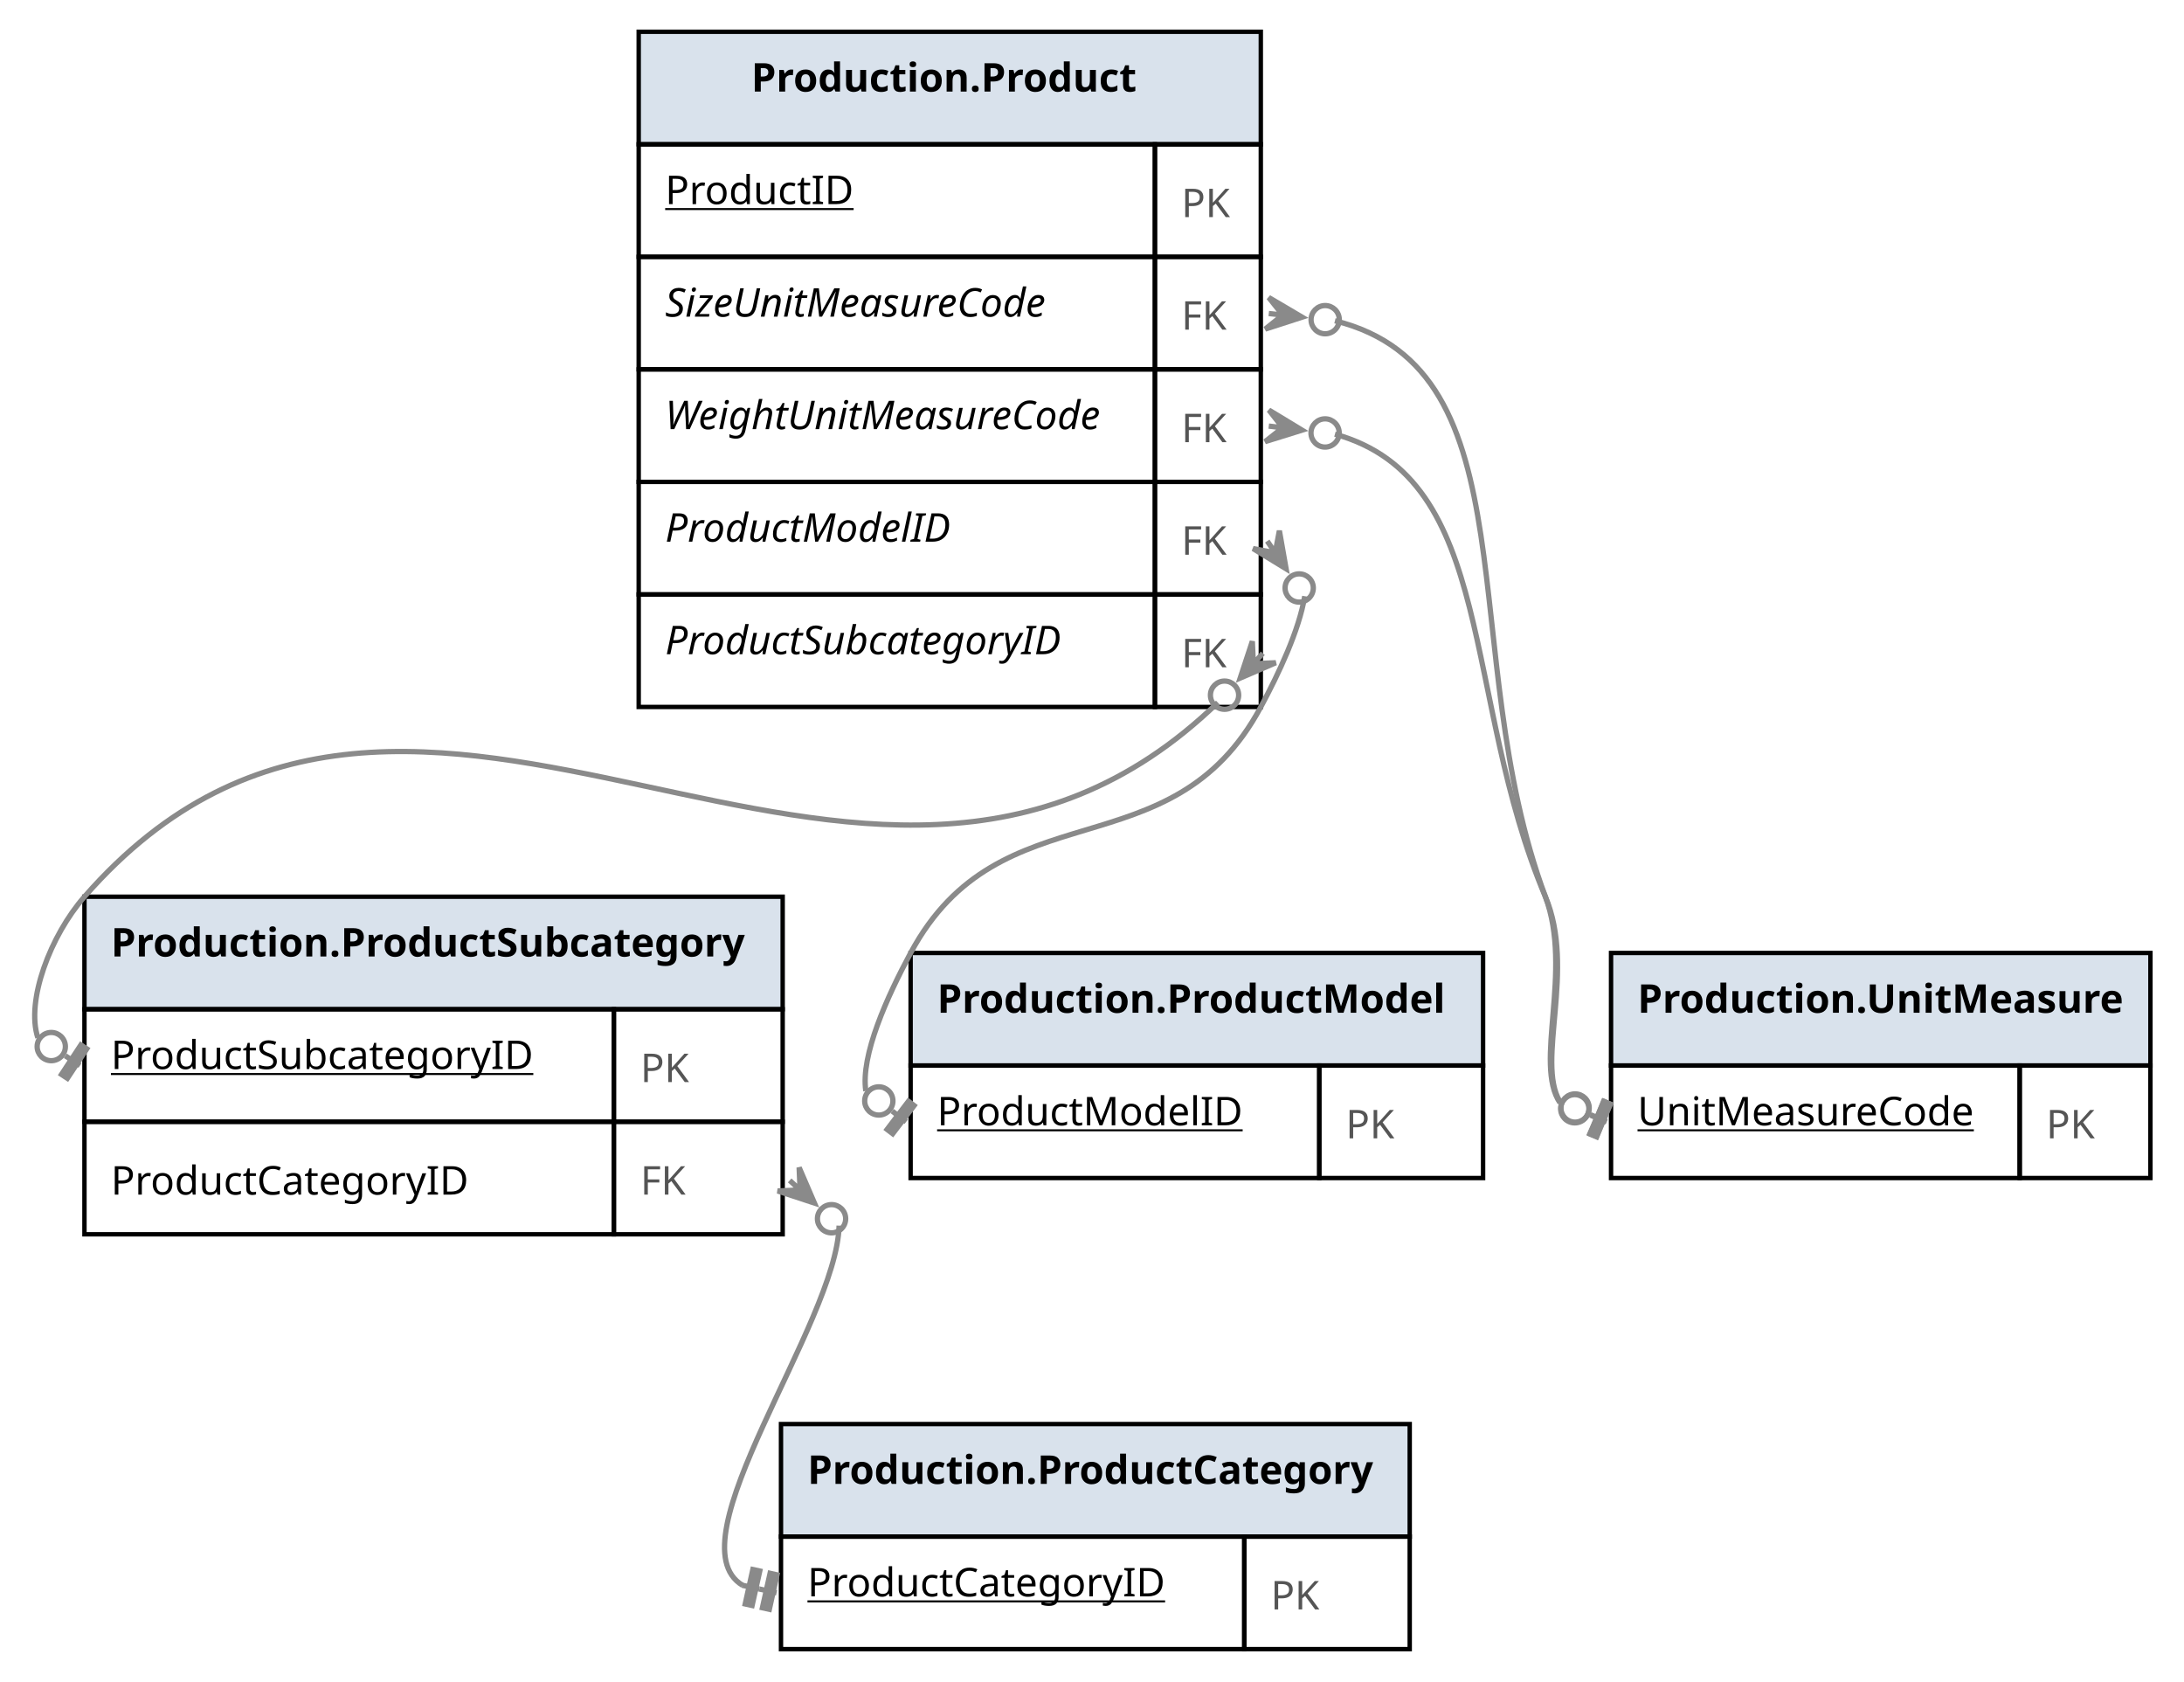
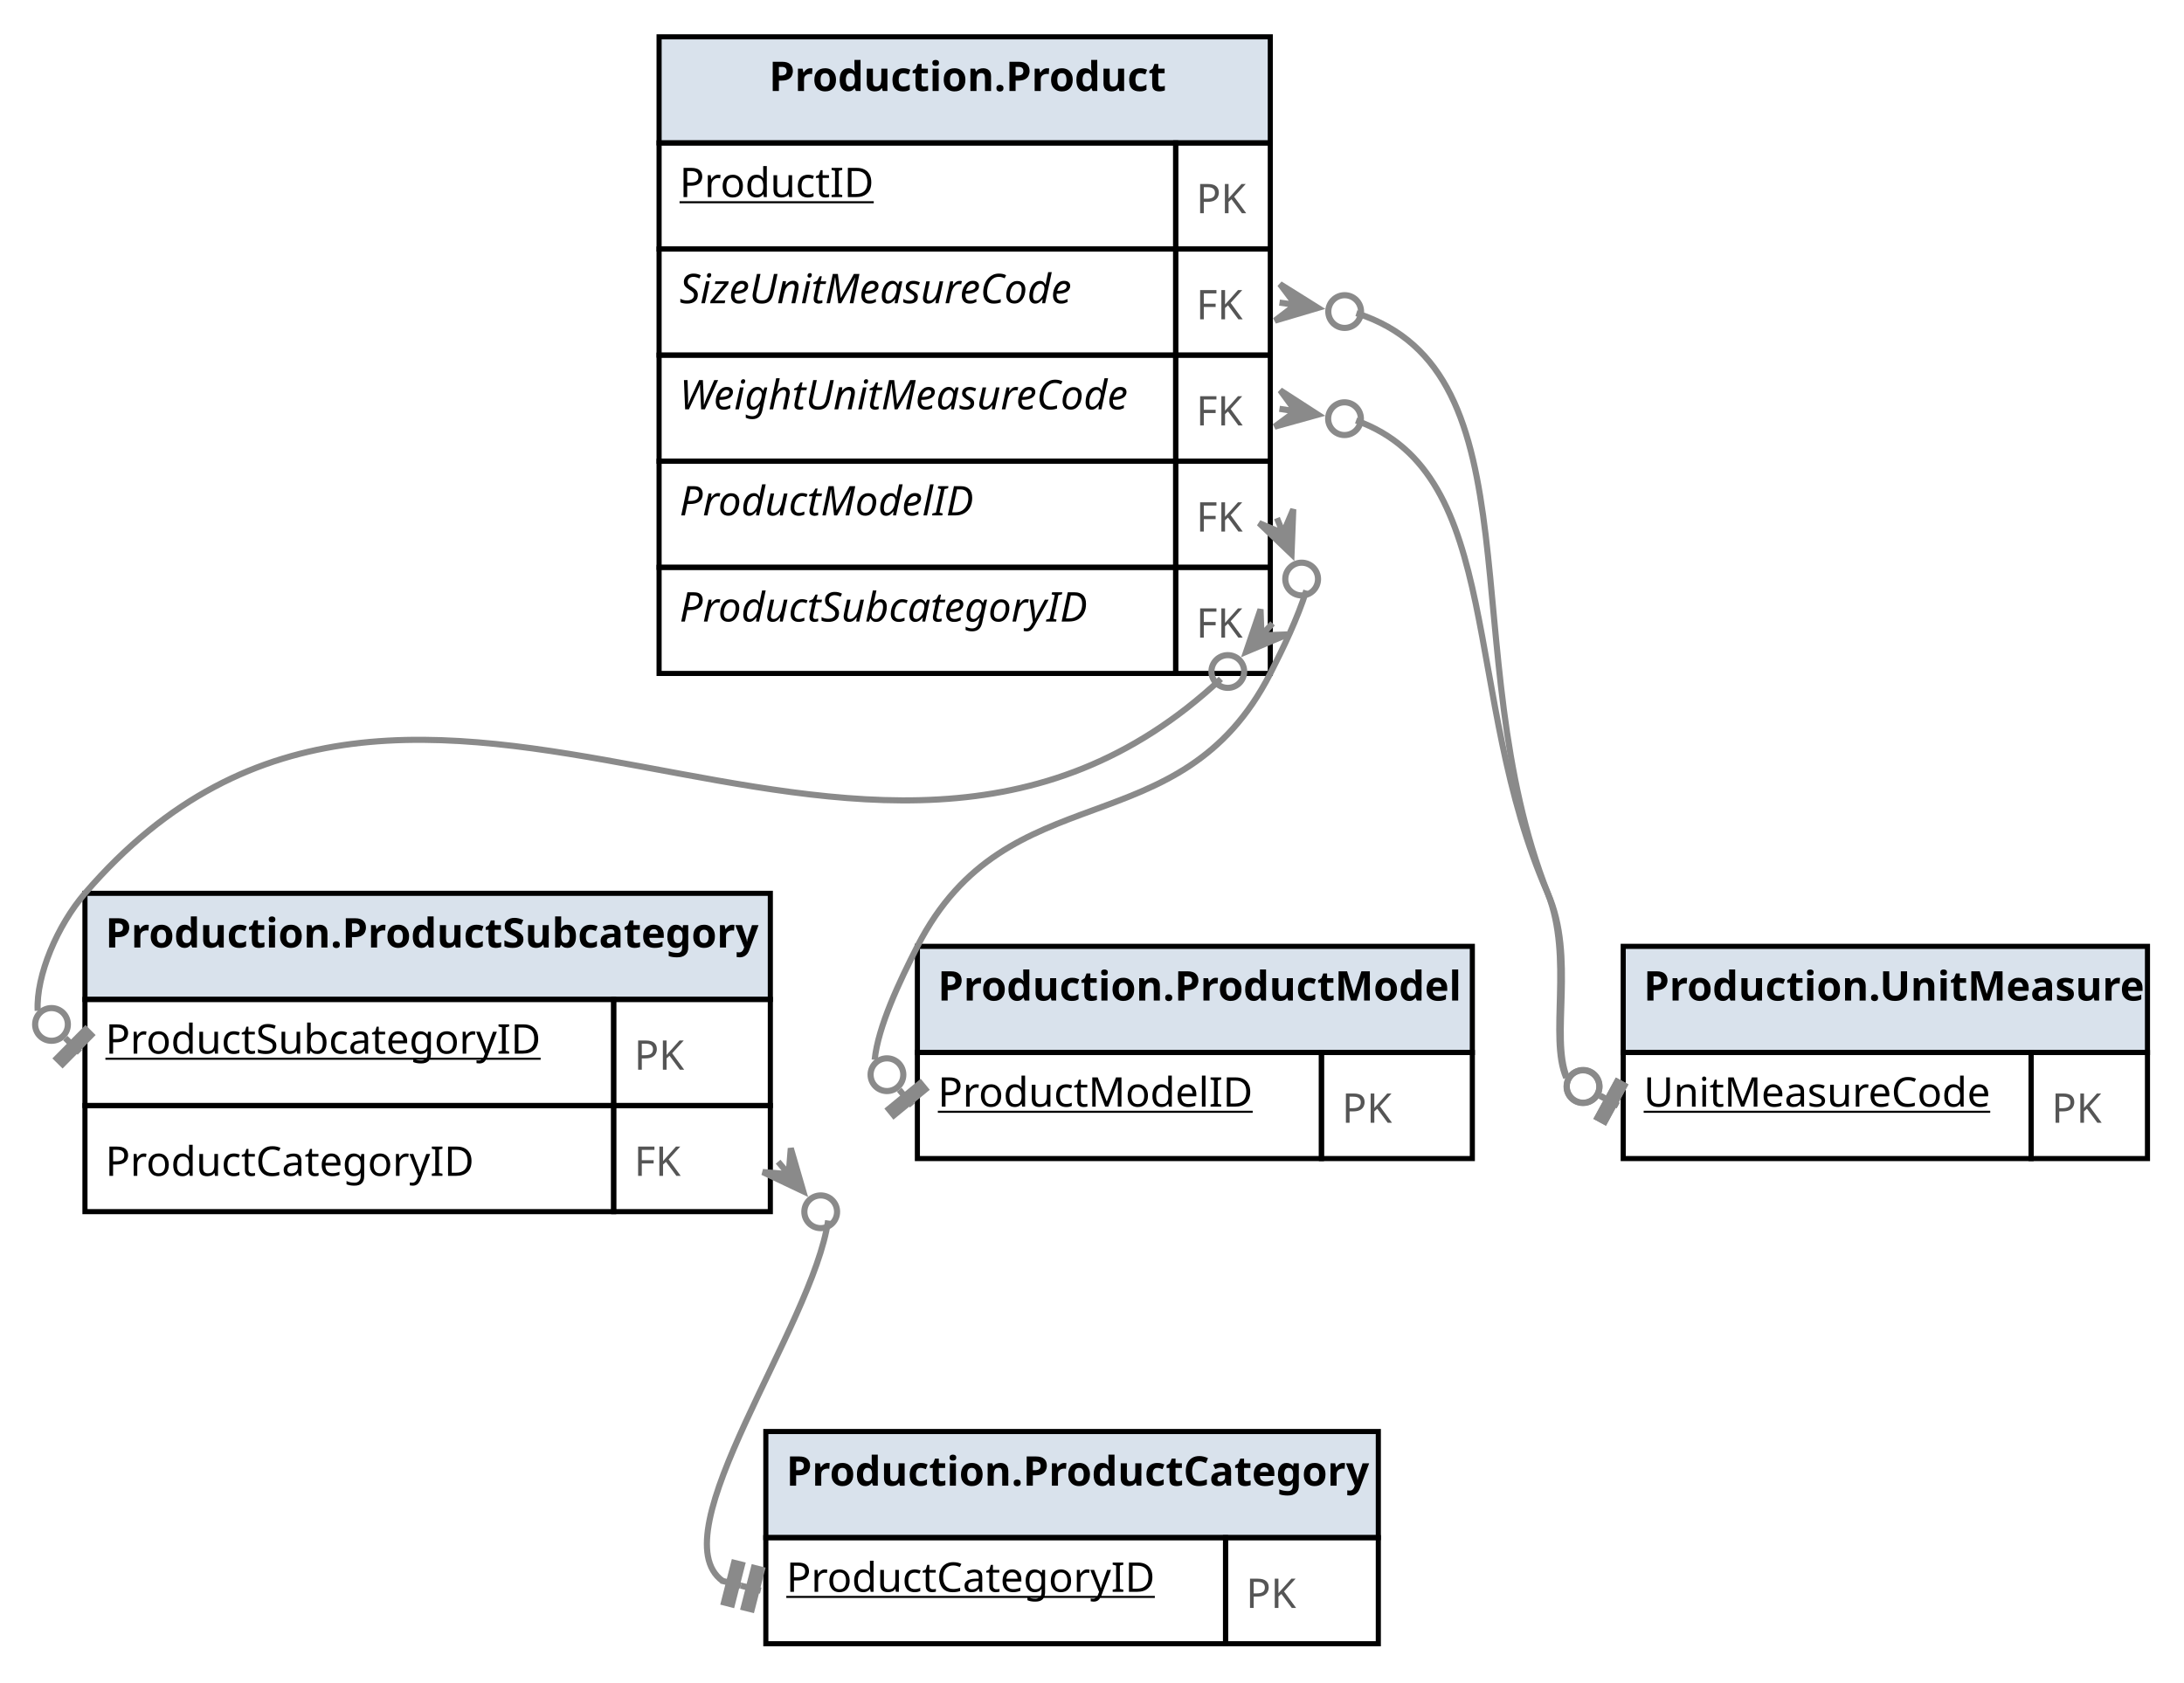
- <svg xmlns="http://www.w3.org/2000/svg" width="495pt" height="381pt" viewBox="0.00 0.00 495.00 381.00">
-   <g id="graph0" class="graph" transform="scale(1 1) rotate(0) translate(7.2 373.7)">
+ <svg xmlns="http://www.w3.org/2000/svg" width="427pt" height="329pt" viewBox="0.00 0.00 427.00 329.00">
+   <g id="graph0" class="graph" transform="scale(1 1) rotate(0) translate(7.2 321.45)">
    <g id="node1" class="node">
-       <polygon fill="#d9e2ec" stroke="none" points="137.56,-341 137.56,-366.5 278.56,-366.5 278.56,-341 137.56,-341" />
-       <polygon fill="none" stroke="#000000" points="137.56,-341 137.56,-366.5 278.56,-366.5 278.56,-341 137.56,-341" />
-       <text xml:space="preserve" text-anchor="start" x="163.06" y="-352.95" font-family="Noto Sans KR" font-weight="bold" font-size="9.00" fill="#000000">Production.Product</text>
-       <polygon fill="none" stroke="#000000" points="137.56,-315.5 137.56,-341 254.56,-341 254.56,-315.5 137.56,-315.5" />
-       <text xml:space="preserve" text-anchor="start" x="143.56" y="-327.45" font-family="Noto Sans KR" text-decoration="underline" font-size="9.00">ProductID</text>
-       <polygon fill="none" stroke="#000000" points="254.56,-315.5 254.56,-341 278.56,-341 278.56,-315.5 254.56,-315.5" />
-       <text xml:space="preserve" text-anchor="start" x="260.56" y="-324.5" font-family="Noto Sans KR" font-size="9.00" fill="#555555">PK</text>
-       <polygon fill="none" stroke="#000000" points="137.56,-290 137.56,-315.5 254.56,-315.5 254.56,-290 137.56,-290" />
-       <text xml:space="preserve" text-anchor="start" x="143.56" y="-301.95" font-family="Noto Sans KR" font-style="italic" font-size="9.00">SizeUnitMeasureCode</text>
-       <polygon fill="none" stroke="#000000" points="254.56,-290 254.56,-315.5 278.56,-315.5 278.56,-290 254.56,-290" />
-       <text xml:space="preserve" text-anchor="start" x="260.56" y="-299" font-family="Noto Sans KR" font-size="9.00" fill="#555555">FK</text>
-       <polygon fill="none" stroke="#000000" points="137.56,-264.5 137.56,-290 254.56,-290 254.56,-264.5 137.56,-264.5" />
-       <text xml:space="preserve" text-anchor="start" x="143.56" y="-276.45" font-family="Noto Sans KR" font-style="italic" font-size="9.00">WeightUnitMeasureCode</text>
-       <polygon fill="none" stroke="#000000" points="254.56,-264.5 254.56,-290 278.56,-290 278.56,-264.5 254.56,-264.5" />
-       <text xml:space="preserve" text-anchor="start" x="260.56" y="-273.5" font-family="Noto Sans KR" font-size="9.00" fill="#555555">FK</text>
-       <polygon fill="none" stroke="#000000" points="137.56,-239 137.56,-264.5 254.56,-264.5 254.56,-239 137.56,-239" />
-       <text xml:space="preserve" text-anchor="start" x="143.56" y="-250.95" font-family="Noto Sans KR" font-style="italic" font-size="9.00">ProductModelID</text>
-       <polygon fill="none" stroke="#000000" points="254.56,-239 254.56,-264.5 278.56,-264.5 278.56,-239 254.56,-239" />
-       <text xml:space="preserve" text-anchor="start" x="260.56" y="-248" font-family="Noto Sans KR" font-size="9.00" fill="#555555">FK</text>
-       <polygon fill="none" stroke="#000000" points="137.56,-213.5 137.56,-239 254.56,-239 254.56,-213.5 137.56,-213.5" />
-       <text xml:space="preserve" text-anchor="start" x="143.56" y="-225.45" font-family="Noto Sans KR" font-style="italic" font-size="9.00">ProductSubcategoryID</text>
-       <polygon fill="none" stroke="#000000" points="254.56,-213.5 254.56,-239 278.56,-239 278.56,-213.5 254.56,-213.5" />
-       <text xml:space="preserve" text-anchor="start" x="260.56" y="-222.5" font-family="Noto Sans KR" font-size="9.00" fill="#555555">FK</text>
+       <polygon fill="#d9e2ec" stroke="none" points="121.66,-293.5 121.66,-314.25 241.16,-314.25 241.16,-293.5 121.66,-293.5" />
+       <polygon fill="none" stroke="#000000" points="121.66,-293.5 121.66,-314.25 241.16,-314.25 241.16,-293.5 121.66,-293.5" />
+       <text xml:space="preserve" text-anchor="start" x="143.16" y="-303.65" font-family="Noto Sans KR" font-weight="bold" font-size="8.00" fill="#000000">Production.Product</text>
+       <polygon fill="none" stroke="#000000" points="121.66,-272.75 121.66,-293.5 222.66,-293.5 222.66,-272.75 121.66,-272.75" />
+       <text xml:space="preserve" text-anchor="start" x="125.66" y="-282.9" font-family="Noto Sans KR" text-decoration="underline" font-size="8.00">ProductID</text>
+       <polygon fill="none" stroke="#000000" points="222.66,-272.75 222.66,-293.5 241.16,-293.5 241.16,-272.75 222.66,-272.75" />
+       <text xml:space="preserve" text-anchor="start" x="226.66" y="-279.75" font-family="Noto Sans KR" font-size="8.00" fill="#555555">PK</text>
+       <polygon fill="none" stroke="#000000" points="121.66,-252 121.66,-272.75 222.66,-272.75 222.66,-252 121.66,-252" />
+       <text xml:space="preserve" text-anchor="start" x="125.66" y="-262.15" font-family="Noto Sans KR" font-style="italic" font-size="8.00">SizeUnitMeasureCode</text>
+       <polygon fill="none" stroke="#000000" points="222.66,-252 222.66,-272.75 241.16,-272.75 241.16,-252 222.66,-252" />
+       <text xml:space="preserve" text-anchor="start" x="226.66" y="-259" font-family="Noto Sans KR" font-size="8.00" fill="#555555">FK</text>
+       <polygon fill="none" stroke="#000000" points="121.66,-231.25 121.66,-252 222.66,-252 222.66,-231.25 121.66,-231.25" />
+       <text xml:space="preserve" text-anchor="start" x="125.66" y="-241.4" font-family="Noto Sans KR" font-style="italic" font-size="8.00">WeightUnitMeasureCode</text>
+       <polygon fill="none" stroke="#000000" points="222.66,-231.25 222.66,-252 241.16,-252 241.16,-231.25 222.66,-231.25" />
+       <text xml:space="preserve" text-anchor="start" x="226.66" y="-238.25" font-family="Noto Sans KR" font-size="8.00" fill="#555555">FK</text>
+       <polygon fill="none" stroke="#000000" points="121.66,-210.5 121.66,-231.25 222.66,-231.25 222.66,-210.5 121.66,-210.5" />
+       <text xml:space="preserve" text-anchor="start" x="125.66" y="-220.65" font-family="Noto Sans KR" font-style="italic" font-size="8.00">ProductModelID</text>
+       <polygon fill="none" stroke="#000000" points="222.66,-210.5 222.66,-231.25 241.16,-231.25 241.16,-210.5 222.66,-210.5" />
+       <text xml:space="preserve" text-anchor="start" x="226.66" y="-217.5" font-family="Noto Sans KR" font-size="8.00" fill="#555555">FK</text>
+       <polygon fill="none" stroke="#000000" points="121.66,-189.75 121.66,-210.5 222.66,-210.5 222.66,-189.75 121.66,-189.75" />
+       <text xml:space="preserve" text-anchor="start" x="125.66" y="-199.9" font-family="Noto Sans KR" font-style="italic" font-size="8.00">ProductSubcategoryID</text>
+       <polygon fill="none" stroke="#000000" points="222.66,-189.75 222.66,-210.5 241.16,-210.5 241.16,-189.75 222.66,-189.75" />
+       <text xml:space="preserve" text-anchor="start" x="226.66" y="-196.75" font-family="Noto Sans KR" font-size="8.00" fill="#555555">FK</text>
    </g>
    <g id="node2" class="node">
-       <polygon fill="#d9e2ec" stroke="none" points="11.94,-145 11.94,-170.5 170.19,-170.5 170.19,-145 11.94,-145" />
-       <polygon fill="none" stroke="#000000" points="11.94,-145 11.94,-170.5 170.19,-170.5 170.19,-145 11.94,-145" />
-       <text xml:space="preserve" text-anchor="start" x="17.94" y="-156.95" font-family="Noto Sans KR" font-weight="bold" font-size="9.00" fill="#000000">Production.ProductSubcategory</text>
-       <polygon fill="none" stroke="#000000" points="11.94,-119.5 11.94,-145 131.94,-145 131.94,-119.5 11.94,-119.5" />
-       <text xml:space="preserve" text-anchor="start" x="17.94" y="-131.45" font-family="Noto Sans KR" text-decoration="underline" font-size="9.00">ProductSubcategoryID</text>
-       <polygon fill="none" stroke="#000000" points="131.94,-119.5 131.94,-145 170.19,-145 170.19,-119.5 131.94,-119.5" />
-       <text xml:space="preserve" text-anchor="start" x="137.94" y="-128.5" font-family="Noto Sans KR" font-size="9.00" fill="#555555">PK</text>
-       <polygon fill="none" stroke="#000000" points="11.94,-94 11.94,-119.5 131.94,-119.5 131.94,-94 11.94,-94" />
-       <text xml:space="preserve" text-anchor="start" x="17.94" y="-103" font-family="Noto Sans KR" font-size="9.00">ProductCategoryID</text>
-       <polygon fill="none" stroke="#000000" points="131.94,-94 131.94,-119.5 170.19,-119.5 170.19,-94 131.94,-94" />
-       <text xml:space="preserve" text-anchor="start" x="137.94" y="-103" font-family="Noto Sans KR" font-size="9.00" fill="#555555">FK</text>
+       <polygon fill="#d9e2ec" stroke="none" points="9.41,-126 9.41,-146.75 143.41,-146.75 143.41,-126 9.41,-126" />
+       <polygon fill="none" stroke="#000000" points="9.41,-126 9.41,-146.75 143.41,-146.75 143.41,-126 9.41,-126" />
+       <text xml:space="preserve" text-anchor="start" x="13.41" y="-136.15" font-family="Noto Sans KR" font-weight="bold" font-size="8.00" fill="#000000">Production.ProductSubcategory</text>
+       <polygon fill="none" stroke="#000000" points="9.41,-105.25 9.41,-126 112.78,-126 112.78,-105.25 9.41,-105.25" />
+       <text xml:space="preserve" text-anchor="start" x="13.41" y="-115.4" font-family="Noto Sans KR" text-decoration="underline" font-size="8.00">ProductSubcategoryID</text>
+       <polygon fill="none" stroke="#000000" points="112.78,-105.25 112.78,-126 143.41,-126 143.41,-105.25 112.78,-105.25" />
+       <text xml:space="preserve" text-anchor="start" x="116.78" y="-112.25" font-family="Noto Sans KR" font-size="8.00" fill="#555555">PK</text>
+       <polygon fill="none" stroke="#000000" points="9.41,-84.5 9.41,-105.25 112.78,-105.25 112.78,-84.5 9.41,-84.5" />
+       <text xml:space="preserve" text-anchor="start" x="13.41" y="-91.5" font-family="Noto Sans KR" font-size="8.00">ProductCategoryID</text>
+       <polygon fill="none" stroke="#000000" points="112.78,-84.5 112.78,-105.25 143.41,-105.25 143.41,-84.5 112.78,-84.5" />
+       <text xml:space="preserve" text-anchor="start" x="116.78" y="-91.5" font-family="Noto Sans KR" font-size="8.00" fill="#555555">FK</text>
    </g>
    <g id="edge4" class="edge">
-       <path fill="none" stroke="#8a8a8a" stroke-width="1.2" d="M268.82,-214.5C188.14,-136.47 87.56,-256.97 11.94,-170.5 4.24,-161.7 -1.38,-146.92 1.38,-138.54" />
-       <polygon fill="#8a8a8a" stroke="#8a8a8a" stroke-width="1.2" points="273.89,-220.05 276.64,-228.38 276.87,-223.3 279.02,-225.66 279.02,-225.66 279.02,-225.66 276.87,-223.3 281.95,-223.52 273.89,-220.05" />
-       <ellipse fill="none" stroke="#8a8a8a" stroke-width="1.2" cx="270.34" cy="-216.17" rx="3.2" ry="3.2" />
-       <polygon fill="#8a8a8a" stroke="#8a8a8a" stroke-width="1.2" points="8.07,-129.35 12.47,-136.03 11.13,-136.91 6.74,-130.23 8.07,-129.35" />
-       <polyline fill="none" stroke="#8a8a8a" stroke-width="1.2" points="10.94,-132.25 7.6,-134.45" />
-       <ellipse fill="none" stroke="#8a8a8a" stroke-width="1.2" cx="4.42" cy="-136.54" rx="3.2" ry="3.2" />
+       <path fill="none" stroke="#8a8a8a" stroke-width="1.2" d="M231.5,-188.68C161.39,-123.15 74.34,-222.33 9.41,-146.75 4.05,-140.52 -0.17,-130.71 0.17,-123.78" />
+       <polygon fill="#8a8a8a" stroke="#8a8a8a" stroke-width="1.2" points="236.43,-193.98 239.25,-202.29 239.43,-197.2 241.61,-199.54 241.61,-199.54 241.61,-199.54 239.43,-197.2 244.52,-197.38 236.43,-193.98" />
+       <ellipse fill="none" stroke="#8a8a8a" stroke-width="1.2" cx="232.85" cy="-190.13" rx="3.2" ry="3.2" />
+       <polygon fill="#8a8a8a" stroke="#8a8a8a" stroke-width="1.2" points="5.03,-113.34 10.65,-119.03 9.52,-120.16 3.89,-114.47 5.03,-113.34" />
+       <polyline fill="none" stroke="#8a8a8a" stroke-width="1.2" points="8.41,-115.62 5.57,-118.44" />
+       <ellipse fill="none" stroke="#8a8a8a" stroke-width="1.2" cx="2.87" cy="-121.11" rx="3.2" ry="3.2" />
    </g>
    <g id="node4" class="node">
-       <polygon fill="#d9e2ec" stroke="none" points="199.19,-132.25 199.19,-157.75 328.94,-157.75 328.94,-132.25 199.19,-132.25" />
-       <polygon fill="none" stroke="#000000" points="199.19,-132.25 199.19,-157.75 328.94,-157.75 328.94,-132.25 199.19,-132.25" />
-       <text xml:space="preserve" text-anchor="start" x="205.19" y="-144.2" font-family="Noto Sans KR" font-weight="bold" font-size="9.00" fill="#000000">Production.ProductModel</text>
-       <polygon fill="none" stroke="#000000" points="199.19,-106.75 199.19,-132.25 291.81,-132.25 291.81,-106.75 199.19,-106.75" />
-       <text xml:space="preserve" text-anchor="start" x="205.19" y="-118.7" font-family="Noto Sans KR" text-decoration="underline" font-size="9.00">ProductModelID</text>
-       <polygon fill="none" stroke="#000000" points="291.81,-106.75 291.81,-132.25 328.94,-132.25 328.94,-106.75 291.81,-106.75" />
-       <text xml:space="preserve" text-anchor="start" x="297.81" y="-115.75" font-family="Noto Sans KR" font-size="9.00" fill="#555555">PK</text>
+       <polygon fill="#d9e2ec" stroke="none" points="172.16,-115.62 172.16,-136.38 280.66,-136.38 280.66,-115.62 172.16,-115.62" />
+       <polygon fill="none" stroke="#000000" points="172.16,-115.62 172.16,-136.38 280.66,-136.38 280.66,-115.62 172.16,-115.62" />
+       <text xml:space="preserve" text-anchor="start" x="176.16" y="-125.78" font-family="Noto Sans KR" font-weight="bold" font-size="8.00" fill="#000000">Production.ProductModel</text>
+       <polygon fill="none" stroke="#000000" points="172.16,-94.88 172.16,-115.62 251.16,-115.62 251.16,-94.88 172.16,-94.88" />
+       <text xml:space="preserve" text-anchor="start" x="176.16" y="-105.03" font-family="Noto Sans KR" text-decoration="underline" font-size="8.00">ProductModelID</text>
+       <polygon fill="none" stroke="#000000" points="251.16,-94.88 251.16,-115.62 280.66,-115.62 280.66,-94.88 251.16,-94.88" />
+       <text xml:space="preserve" text-anchor="start" x="255.16" y="-101.88" font-family="Noto Sans KR" font-size="8.00" fill="#555555">PK</text>
    </g>
    <g id="edge3" class="edge">
-       <path fill="none" stroke="#8a8a8a" stroke-width="1.2" d="M288.52,-238.6C287.23,-230.85 282.65,-221.11 278.56,-213.5 258.19,-175.51 219.57,-195.74 199.19,-157.75 193.91,-147.92 187.81,-134.52 189.04,-126.47" />
-       <polygon fill="#8a8a8a" stroke="#8a8a8a" stroke-width="1.2" points="284.29,-244.81 276.81,-249.39 281.82,-248.44 280.02,-251.09 280.02,-251.09 280.02,-251.09 281.82,-248.44 282.77,-253.44 284.29,-244.81" />
-       <ellipse fill="none" stroke="#8a8a8a" stroke-width="1.2" cx="287.26" cy="-240.46" rx="3.2" ry="3.2" />
-       <polygon fill="#8a8a8a" stroke="#8a8a8a" stroke-width="1.2" points="195.13,-116.8 199.98,-123.17 198.7,-124.14 193.86,-117.77 195.13,-116.8" />
-       <polyline fill="none" stroke="#8a8a8a" stroke-width="1.2" points="198.19,-119.5 195.01,-121.92" />
-       <ellipse fill="none" stroke="#8a8a8a" stroke-width="1.2" cx="191.98" cy="-124.22" rx="3.2" ry="3.2" />
+       <path fill="none" stroke="#8a8a8a" stroke-width="1.2" d="M248.2,-205.97C246.53,-200.6 243.67,-194.66 241.16,-189.75 223.52,-155.22 189.8,-170.9 172.16,-136.38 168.67,-129.54 164.48,-120.71 163.81,-114.2" />
+       <polygon fill="#8a8a8a" stroke="#8a8a8a" stroke-width="1.2" points="245.31,-213.09 238.97,-219.15 243.66,-217.17 242.46,-220.13 242.46,-220.13 242.46,-220.13 243.66,-217.17 245.65,-221.85 245.31,-213.09" />
+       <ellipse fill="none" stroke="#8a8a8a" stroke-width="1.2" cx="247.29" cy="-208.21" rx="3.2" ry="3.2" />
+       <polygon fill="#8a8a8a" stroke="#8a8a8a" stroke-width="1.2" points="167.56,-103.33 173.74,-108.41 172.73,-109.64 166.55,-104.57 167.56,-103.33" />
+       <polyline fill="none" stroke="#8a8a8a" stroke-width="1.2" points="171.16,-105.25 168.62,-108.34" />
+       <ellipse fill="none" stroke="#8a8a8a" stroke-width="1.2" cx="166.21" cy="-111.28" rx="3.2" ry="3.2" />
    </g>
    <g id="node5" class="node">
-       <polygon fill="#d9e2ec" stroke="none" points="357.94,-132.25 357.94,-157.75 480.19,-157.75 480.19,-132.25 357.94,-132.25" />
-       <polygon fill="none" stroke="#000000" points="357.94,-132.25 357.94,-157.75 480.19,-157.75 480.19,-132.25 357.94,-132.25" />
-       <text xml:space="preserve" text-anchor="start" x="363.94" y="-144.2" font-family="Noto Sans KR" font-weight="bold" font-size="9.00" fill="#000000">Production.UnitMeasure</text>
-       <polygon fill="none" stroke="#000000" points="357.94,-106.75 357.94,-132.25 450.56,-132.25 450.56,-106.75 357.94,-106.75" />
-       <text xml:space="preserve" text-anchor="start" x="363.94" y="-118.7" font-family="Noto Sans KR" text-decoration="underline" font-size="9.00">UnitMeasureCode</text>
-       <polygon fill="none" stroke="#000000" points="450.56,-106.75 450.56,-132.25 480.19,-132.25 480.19,-106.75 450.56,-106.75" />
-       <text xml:space="preserve" text-anchor="start" x="456.56" y="-115.75" font-family="Noto Sans KR" font-size="9.00" fill="#555555">PK</text>
+       <polygon fill="#d9e2ec" stroke="none" points="310.16,-115.62 310.16,-136.38 412.66,-136.38 412.66,-115.62 310.16,-115.62" />
+       <polygon fill="none" stroke="#000000" points="310.16,-115.62 310.16,-136.38 412.66,-136.38 412.66,-115.62 310.16,-115.62" />
+       <text xml:space="preserve" text-anchor="start" x="314.16" y="-125.78" font-family="Noto Sans KR" font-weight="bold" font-size="8.00" fill="#000000">Production.UnitMeasure</text>
+       <polygon fill="none" stroke="#000000" points="310.16,-94.88 310.16,-115.62 389.91,-115.62 389.91,-94.88 310.16,-94.88" />
+       <text xml:space="preserve" text-anchor="start" x="314.16" y="-105.03" font-family="Noto Sans KR" text-decoration="underline" font-size="8.00">UnitMeasureCode</text>
+       <polygon fill="none" stroke="#000000" points="389.91,-94.88 389.91,-115.62 412.66,-115.62 412.66,-94.88 389.91,-94.88" />
+       <text xml:space="preserve" text-anchor="start" x="393.91" y="-101.88" font-family="Noto Sans KR" font-size="8.00" fill="#555555">PK</text>
    </g>
    <g id="edge1" class="edge">
-       <path fill="none" stroke="#8a8a8a" stroke-width="1.2" d="M295.36,-301.01C340.67,-289.77 322.39,-225.99 343.06,-170.5 349.34,-153.65 340.37,-132.7 346.36,-123.81" />
-       <polygon fill="#8a8a8a" stroke="#8a8a8a" stroke-width="1.2" points="287.92,-301.83 279.57,-299.13 283.54,-302.31 280.36,-302.66 280.36,-302.66 280.36,-302.66 283.54,-302.31 280.36,-306.28 287.92,-301.83" />
-       <ellipse fill="none" stroke="#8a8a8a" stroke-width="1.2" cx="293.15" cy="-301.26" rx="3.2" ry="3.2" />
-       <polygon fill="#8a8a8a" stroke="#8a8a8a" stroke-width="1.2" points="354.69,-116.1 357.71,-123.51 356.23,-124.11 353.21,-116.7 354.69,-116.1" />
-       <polyline fill="none" stroke="#8a8a8a" stroke-width="1.2" points="356.94,-119.5 353.24,-121.01" />
-       <ellipse fill="none" stroke="#8a8a8a" stroke-width="1.2" cx="349.72" cy="-122.45" rx="3.2" ry="3.2" />
+       <path fill="none" stroke="#8a8a8a" stroke-width="1.2" d="M257.99,-260.21C294,-248.72 276.92,-193.62 295.41,-146.75 300.42,-134.04 295.58,-118.69 299.01,-110.69" />
+       <polygon fill="#8a8a8a" stroke="#8a8a8a" stroke-width="1.2" points="250.48,-261.24 242.07,-258.75 246.12,-261.83 242.96,-262.27 242.96,-262.27 242.96,-262.27 246.12,-261.83 243.05,-265.89 250.48,-261.24" />
+       <ellipse fill="none" stroke="#8a8a8a" stroke-width="1.2" cx="255.7" cy="-260.52" rx="3.2" ry="3.2" />
+       <polygon fill="#8a8a8a" stroke="#8a8a8a" stroke-width="1.2" points="306.56,-102.1 310.35,-109.15 308.94,-109.91 305.15,-102.86 306.56,-102.1" />
+       <polyline fill="none" stroke="#8a8a8a" stroke-width="1.2" points="309.16,-105.25 305.63,-107.14" />
+       <ellipse fill="none" stroke="#8a8a8a" stroke-width="1.2" cx="302.29" cy="-108.94" rx="3.2" ry="3.2" />
    </g>
    <g id="edge2" class="edge">
-       <path fill="none" stroke="#8a8a8a" stroke-width="1.2" d="M295.36,-275.32C332.28,-265.08 323.87,-215.76 343.06,-170.5 350.02,-154.11 340.91,-133.27 346.31,-124.14" />
-       <polygon fill="#8a8a8a" stroke="#8a8a8a" stroke-width="1.2" points="287.9,-276.23 279.53,-273.63 283.54,-276.77 280.36,-277.15 280.36,-277.15 280.36,-277.15 283.54,-276.77 280.4,-280.77 287.9,-276.23" />
-       <ellipse fill="none" stroke="#8a8a8a" stroke-width="1.2" cx="293.13" cy="-275.59" rx="3.2" ry="3.2" />
-       <polygon fill="#8a8a8a" stroke="#8a8a8a" stroke-width="1.2" points="354.61,-116.15 357.81,-123.49 356.34,-124.13 353.14,-116.8 354.61,-116.15" />
-       <polyline fill="none" stroke="#8a8a8a" stroke-width="1.2" points="356.94,-119.5 353.27,-121.1" />
-       <ellipse fill="none" stroke="#8a8a8a" stroke-width="1.2" cx="349.79" cy="-122.62" rx="3.2" ry="3.2" />
+       <path fill="none" stroke="#8a8a8a" stroke-width="1.2" d="M257.93,-239.22C287.31,-228.68 278.4,-185.28 295.41,-146.75 300.93,-134.25 295.88,-118.81 299.15,-110.75" />
+       <polygon fill="#8a8a8a" stroke="#8a8a8a" stroke-width="1.2" points="250.47,-240.36 242.01,-238.01 246.11,-241.02 242.95,-241.5 242.95,-241.5 242.95,-241.5 246.11,-241.02 243.1,-245.12 250.47,-240.36" />
+       <ellipse fill="none" stroke="#8a8a8a" stroke-width="1.2" cx="255.67" cy="-239.57" rx="3.2" ry="3.2" />
+       <polygon fill="#8a8a8a" stroke="#8a8a8a" stroke-width="1.2" points="306.53,-102.13 310.38,-109.14 308.98,-109.91 305.13,-102.9 306.53,-102.13" />
+       <polyline fill="none" stroke="#8a8a8a" stroke-width="1.2" points="309.16,-105.25 305.65,-107.17" />
+       <ellipse fill="none" stroke="#8a8a8a" stroke-width="1.2" cx="302.32" cy="-109" rx="3.2" ry="3.2" />
    </g>
    <g id="node3" class="node">
-       <polygon fill="#d9e2ec" stroke="none" points="169.81,-25.5 169.81,-51 312.31,-51 312.31,-25.5 169.81,-25.5" />
-       <polygon fill="none" stroke="#000000" points="169.81,-25.5 169.81,-51 312.31,-51 312.31,-25.5 169.81,-25.5" />
-       <text xml:space="preserve" text-anchor="start" x="175.81" y="-37.45" font-family="Noto Sans KR" font-weight="bold" font-size="9.00" fill="#000000">Production.ProductCategory</text>
-       <polygon fill="none" stroke="#000000" points="169.81,0 169.81,-25.5 274.81,-25.5 274.81,0 169.81,0" />
-       <text xml:space="preserve" text-anchor="start" x="175.81" y="-11.95" font-family="Noto Sans KR" text-decoration="underline" font-size="9.00">ProductCategoryID</text>
-       <polygon fill="none" stroke="#000000" points="274.81,0 274.81,-25.5 312.31,-25.5 312.31,0 274.81,0" />
-       <text xml:space="preserve" text-anchor="start" x="280.81" y="-9" font-family="Noto Sans KR" font-size="9.00" fill="#555555">PK</text>
+       <polygon fill="#d9e2ec" stroke="none" points="142.53,-20.75 142.53,-41.5 262.28,-41.5 262.28,-20.75 142.53,-20.75" />
+       <polygon fill="none" stroke="#000000" points="142.53,-20.75 142.53,-41.5 262.28,-41.5 262.28,-20.75 142.53,-20.75" />
+       <text xml:space="preserve" text-anchor="start" x="146.53" y="-30.9" font-family="Noto Sans KR" font-weight="bold" font-size="8.00" fill="#000000">Production.ProductCategory</text>
+       <polygon fill="none" stroke="#000000" points="142.53,0 142.53,-20.75 232.41,-20.75 232.41,0 142.53,0" />
+       <text xml:space="preserve" text-anchor="start" x="146.53" y="-10.15" font-family="Noto Sans KR" text-decoration="underline" font-size="8.00">ProductCategoryID</text>
+       <polygon fill="none" stroke="#000000" points="232.41,0 232.41,-20.75 262.28,-20.75 262.28,0 232.41,0" />
+       <text xml:space="preserve" text-anchor="start" x="236.41" y="-7" font-family="Noto Sans KR" font-size="8.00" fill="#555555">PK</text>
    </g>
    <g id="edge5" class="edge">
-       <path fill="none" stroke="#8a8a8a" stroke-width="1.2" d="M182.98,-95.97C182.46,-73.78 144.82,-24.29 161.1,-14.46" />
-       <polygon fill="#8a8a8a" stroke="#8a8a8a" stroke-width="1.2" points="177.39,-101.08 169.06,-103.82 174.14,-104.05 171.78,-106.21 171.78,-106.21 171.78,-106.21 174.14,-104.05 173.92,-109.14 177.39,-101.08" />
-       <ellipse fill="none" stroke="#8a8a8a" stroke-width="1.2" cx="181.27" cy="-97.53" rx="3.2" ry="3.2" />
-       <polygon fill="#8a8a8a" stroke="#8a8a8a" stroke-width="1.2" points="167.17,-9.02 168.9,-16.83 167.34,-17.18 165.6,-9.37 167.17,-9.02" />
-       <polyline fill="none" stroke="#8a8a8a" stroke-width="1.2" points="168.81,-12.75 164.91,-13.62" />
-       <polygon fill="#8a8a8a" stroke="#8a8a8a" stroke-width="1.2" points="163.26,-9.89 165,-17.7 163.43,-18.04 161.7,-10.23 163.26,-9.89" />
-       <polyline fill="none" stroke="#8a8a8a" stroke-width="1.2" points="164.91,-13.62 161,-14.48" />
+       <path fill="none" stroke="#8a8a8a" stroke-width="1.2" d="M154.71,-82.77C151.76,-62.14 121.44,-21.51 134.07,-12.27" />
+       <polygon fill="#8a8a8a" stroke="#8a8a8a" stroke-width="1.2" points="149.85,-88.48 141.93,-92.24 147,-91.83 144.93,-94.26 144.93,-94.26 144.93,-94.26 147,-91.83 147.41,-96.9 149.85,-88.48" />
+       <ellipse fill="none" stroke="#8a8a8a" stroke-width="1.2" cx="153.26" cy="-84.47" rx="3.2" ry="3.2" />
+       <polygon fill="#8a8a8a" stroke="#8a8a8a" stroke-width="1.2" points="139.77,-6.7 141.75,-14.45 140.2,-14.84 138.22,-7.09 139.77,-6.7" />
+       <polyline fill="none" stroke="#8a8a8a" stroke-width="1.2" points="141.53,-10.38 137.66,-11.36" />
+       <polygon fill="#8a8a8a" stroke="#8a8a8a" stroke-width="1.2" points="135.9,-7.68 137.87,-15.44 136.32,-15.83 134.35,-8.08 135.9,-7.68" />
+       <polyline fill="none" stroke="#8a8a8a" stroke-width="1.2" points="137.66,-11.36 133.78,-12.35" />
    </g>
  </g>
</svg>
